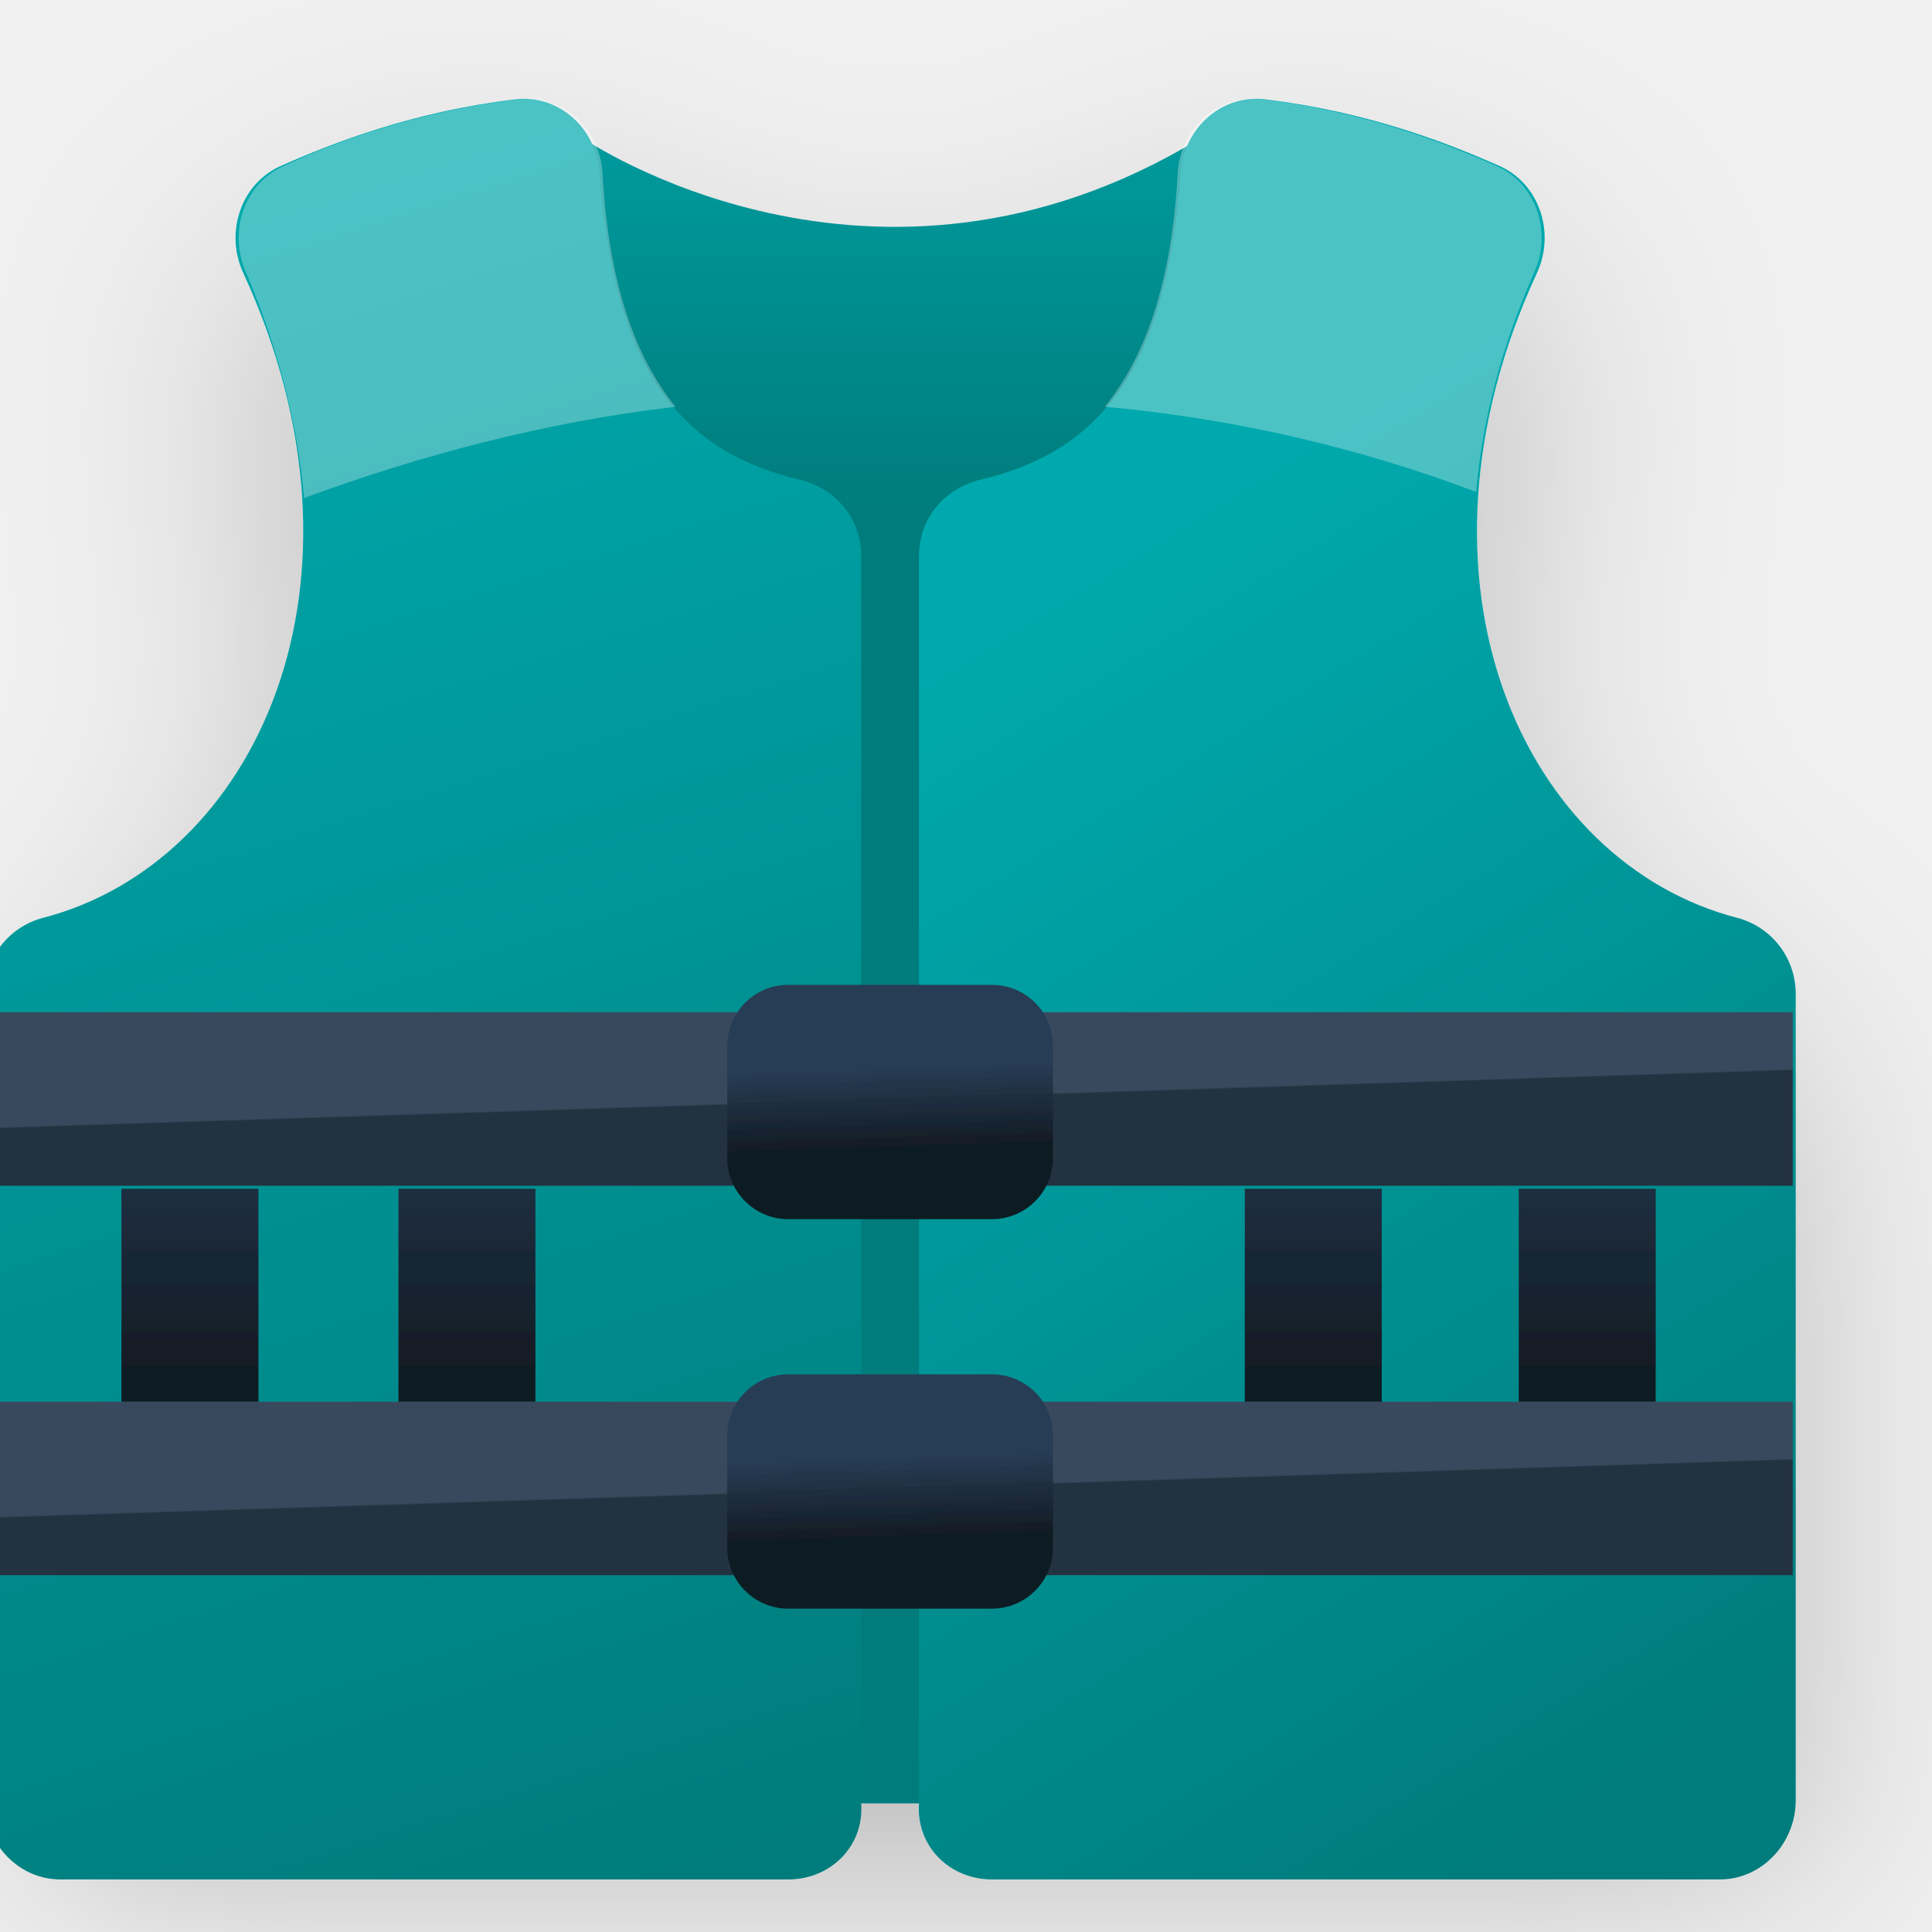
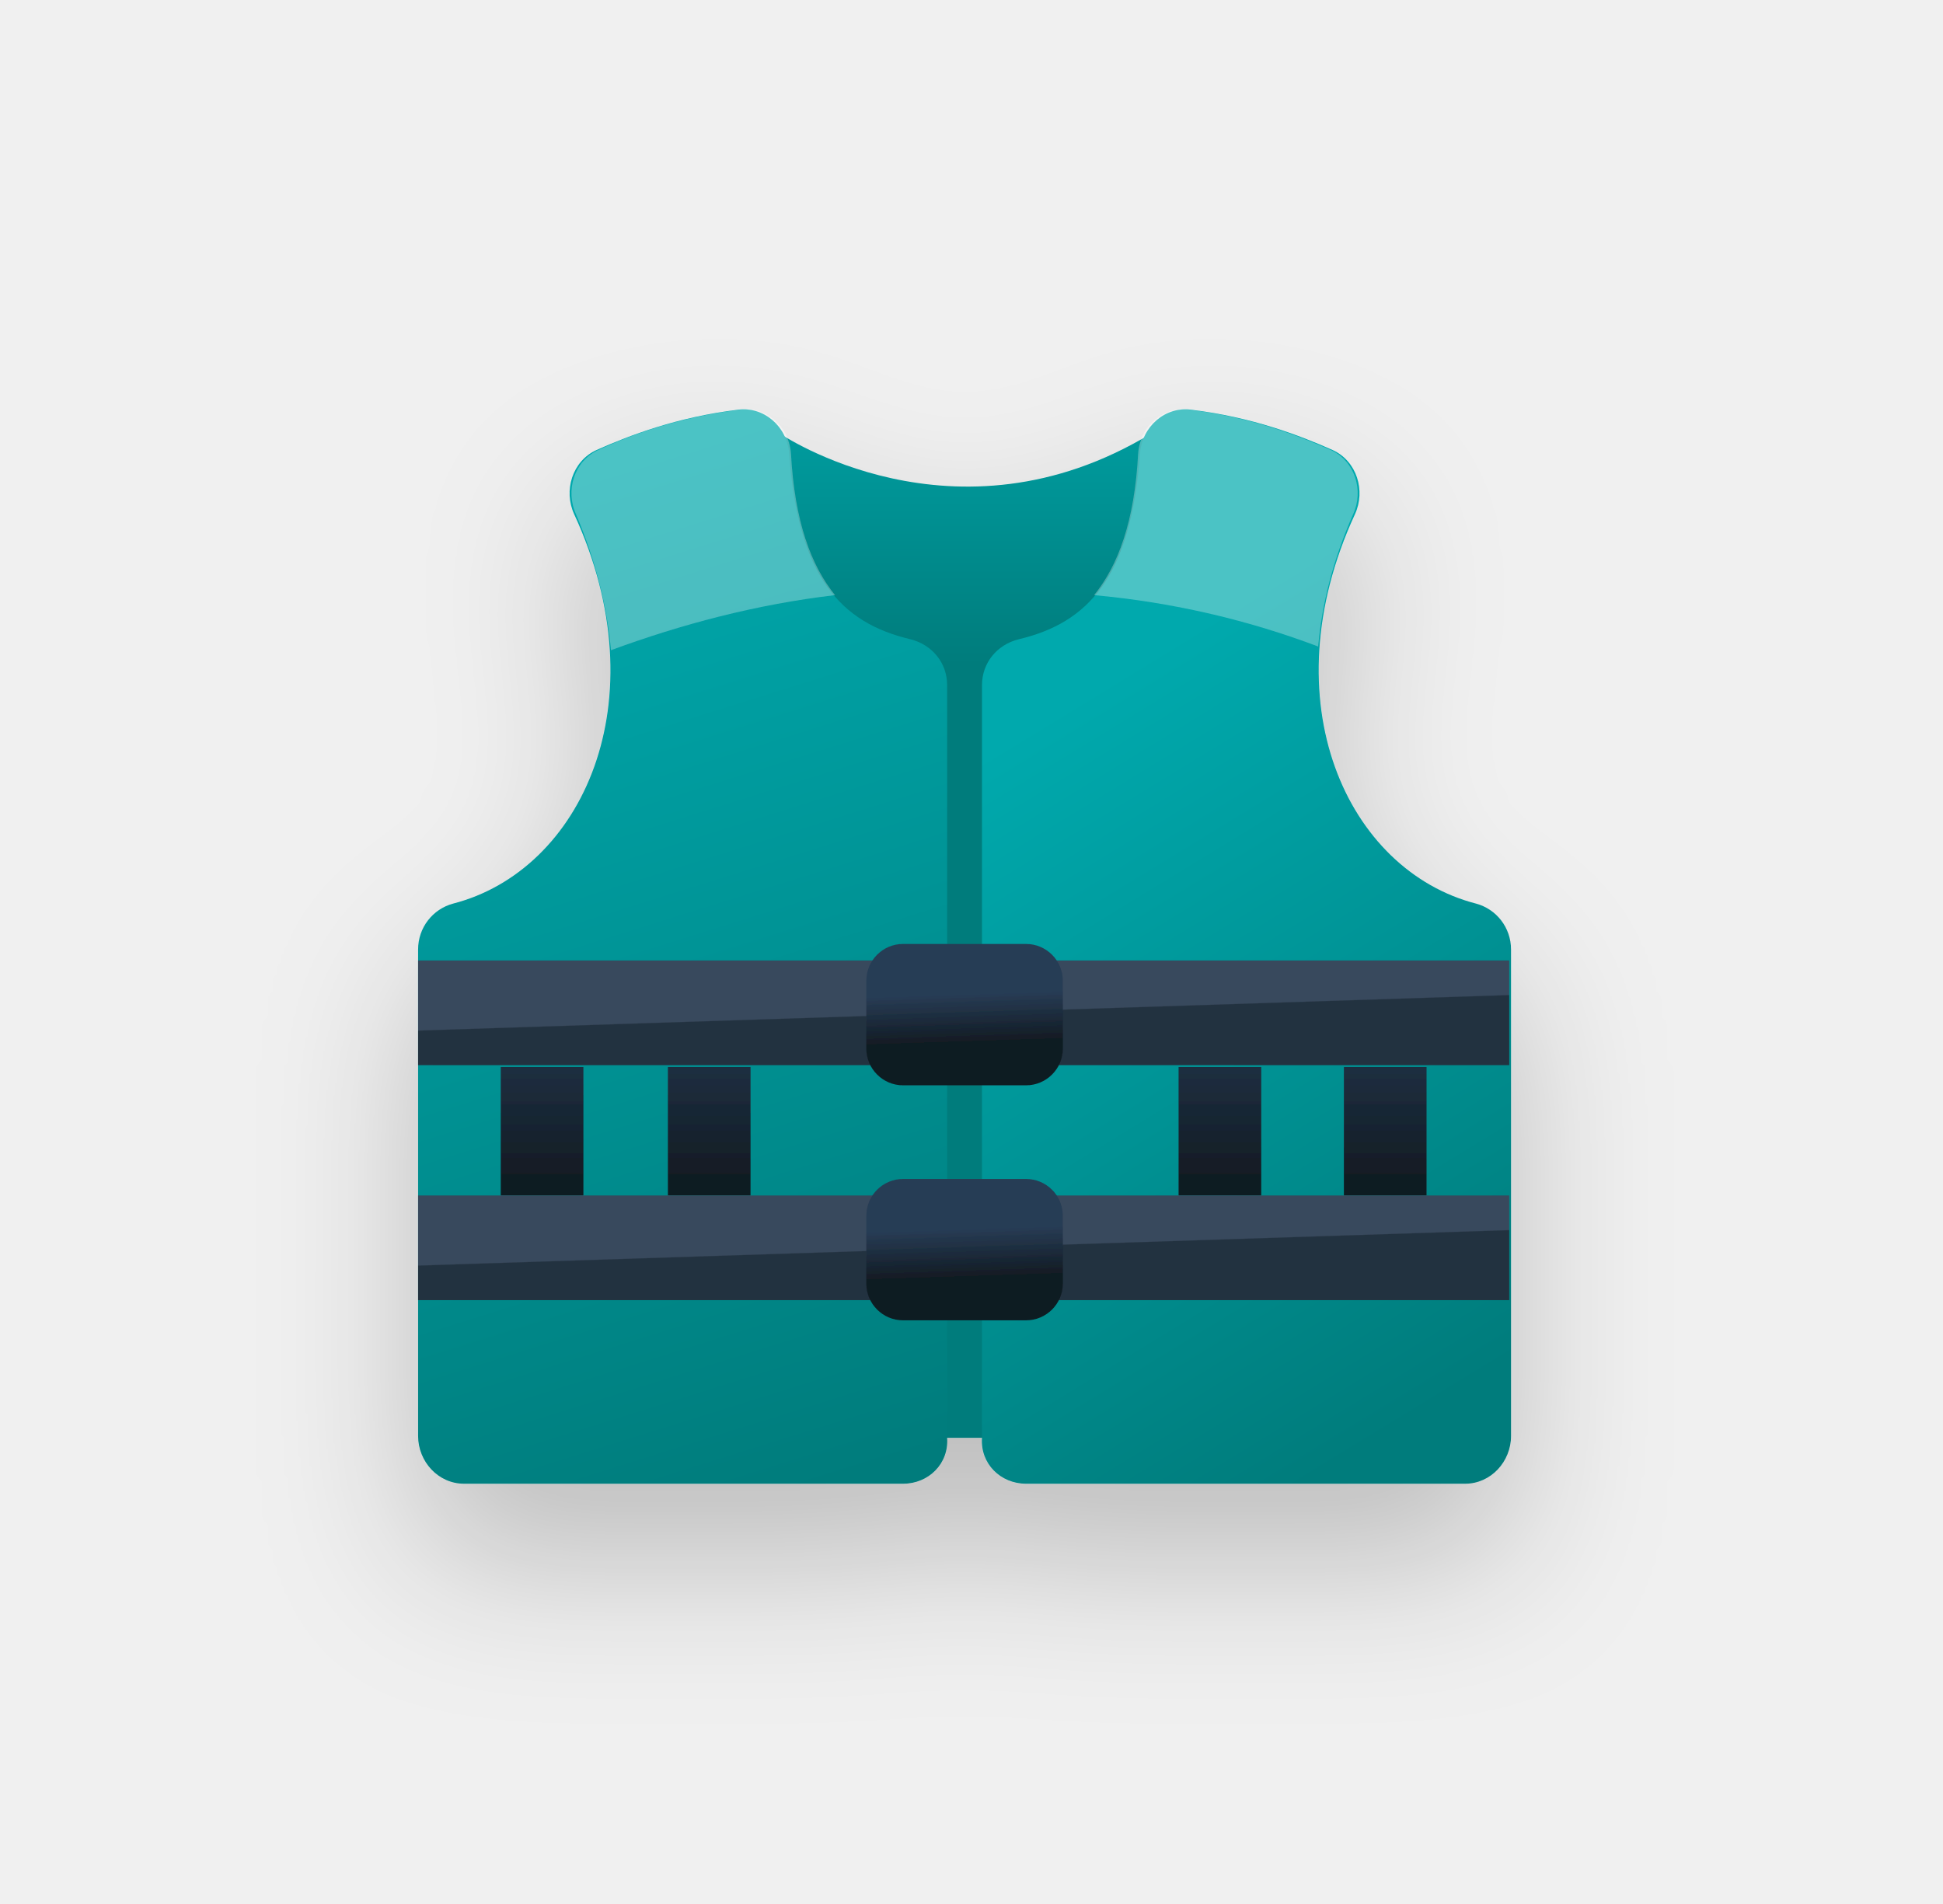
- <svg xmlns="http://www.w3.org/2000/svg" width="30" height="30" viewBox="0 0 30 30">
+ <svg xmlns="http://www.w3.org/2000/svg" width="50" height="49" viewBox="0 0 50 49">
  <defs>
-     <linearGradient id="skpdvh750b" x1="49.728%" x2="49.728%" y1="-10.784%" y2="22.823%">
+     <linearGradient id="lmumvunlhb" x1="49.728%" x2="49.728%" y1="-10.784%" y2="22.823%">
      <stop offset="0%" stop-color="#00A9AD" />
      <stop offset="100%" stop-color="#007C7C" />
    </linearGradient>
-     <linearGradient id="uymgke5dwc" x1="41.49%" x2="56.519%" y1="4.858%" y2="102.905%">
+     <linearGradient id="hciolv0fsc" x1="41.49%" x2="56.519%" y1="4.858%" y2="102.905%">
      <stop offset="0%" stop-color="#00A9AD" />
      <stop offset="100%" stop-color="#007C7C" />
    </linearGradient>
-     <linearGradient id="mpaqt6x9id" x1="37.368%" x2="60.832%" y1="21.3%" y2="99.738%">
+     <linearGradient id="ne72wzx9bd" x1="37.368%" x2="60.832%" y1="21.3%" y2="99.738%">
      <stop offset="0%" stop-color="#00A9AD" />
      <stop offset="100%" stop-color="#007C7C" />
    </linearGradient>
-     <linearGradient id="izqe0zqm2e" x1="50.904%" x2="50.904%" y1="-1.973%" y2="86.937%">
+     <linearGradient id="91flm8zdhe" x1="50.904%" x2="50.904%" y1="-1.973%" y2="86.937%">
      <stop offset="0%" stop-color="#1E2F41" />
      <stop offset="100%" stop-color="#111B23" />
    </linearGradient>
-     <linearGradient id="pxuj5lvn7f" x1="49.238%" x2="49.238%" y1="-1.973%" y2="86.937%">
+     <linearGradient id="bzz9dk6c3f" x1="49.238%" x2="49.238%" y1="-1.973%" y2="86.937%">
      <stop offset="0%" stop-color="#1E2F41" />
      <stop offset="100%" stop-color="#111B23" />
    </linearGradient>
-     <linearGradient id="6zepavwdog" x1="50.54%" x2="50.54%" y1="-1.973%" y2="86.937%">
+     <linearGradient id="wlp70q1psg" x1="50.54%" x2="50.54%" y1="-1.973%" y2="86.937%">
      <stop offset="0%" stop-color="#1E2F41" />
      <stop offset="100%" stop-color="#111B23" />
    </linearGradient>
-     <linearGradient id="xsttd806dh" x1="51.098%" x2="51.098%" y1="-1.973%" y2="86.937%">
+     <linearGradient id="ql70g44iih" x1="51.098%" x2="51.098%" y1="-1.973%" y2="86.937%">
      <stop offset="0%" stop-color="#1E2F41" />
      <stop offset="100%" stop-color="#111B23" />
    </linearGradient>
-     <linearGradient id="rs4v4nqari" x1="49.933%" x2="50.229%" y1="49.586%" y2="50.464%">
+     <linearGradient id="4habr6lrvi" x1="49.933%" x2="50.229%" y1="49.586%" y2="50.464%">
      <stop offset="0%" stop-color="#39495D" />
      <stop offset="100%" stop-color="#22313F" />
    </linearGradient>
-     <linearGradient id="2q9t2sx66j" x1="49.14%" x2="50.827%" y1="31.916%" y2="69.507%">
+     <linearGradient id="cto3twtxij" x1="49.14%" x2="50.827%" y1="31.916%" y2="69.507%">
      <stop offset="9.636%" stop-color="#283C55" />
      <stop offset="100%" stop-color="#111B23" />
    </linearGradient>
-     <linearGradient id="v0lidc21fk" x1="49.933%" x2="50.229%" y1="49.584%" y2="50.462%">
+     <linearGradient id="9h6rj2tu9k" x1="49.933%" x2="50.229%" y1="49.584%" y2="50.462%">
      <stop offset="0%" stop-color="#39495D" />
      <stop offset="100%" stop-color="#22313F" />
    </linearGradient>
-     <linearGradient id="zei77zd3rl" x1="49.14%" x2="50.827%" y1="31.831%" y2="69.421%">
+     <linearGradient id="9jtefs1gql" x1="49.14%" x2="50.827%" y1="31.831%" y2="69.421%">
      <stop offset="9.636%" stop-color="#283C55" />
      <stop offset="100%" stop-color="#111B23" />
    </linearGradient>
-     <filter id="e7trm6d7ra" width="109.2%" height="113.7%" x="-4.6%" y="-6.4%" filterUnits="objectBoundingBox">
+     <filter id="9kh8bcqxka" width="109.2%" height="113.7%" x="-4.6%" y="-6.4%" filterUnits="objectBoundingBox">
      <feOffset dy="2" in="SourceAlpha" result="shadowOffsetOuter1" />
      <feGaussianBlur in="shadowOffsetOuter1" result="shadowBlurOuter1" stdDeviation="2" />
      <feColorMatrix in="shadowBlurOuter1" result="shadowMatrixOuter1" values="0 0 0 0 0 0 0 0 0 0 0 0 0 0 0 0 0 0 0.208 0" />
      <feMerge>
        <feMergeNode in="shadowMatrixOuter1" />
        <feMergeNode in="SourceGraphic" />
      </feMerge>
    </filter>
  </defs>
  <g fill="none" fill-rule="evenodd">
    <g>
-       <g filter="url(#e7trm6d7ra)" transform="translate(-470 -440) translate(431 57)">
+       <g filter="url(#9kh8bcqxka)" transform="translate(-459 -431) translate(431 57)">
        <g>
          <g>
            <g>
              <g>
                <g>
                  <g fill-rule="nonzero">
                    <g>
-                       <path fill="url(#skpdvh750b)" d="M9.407.992s4.49 3.071 9.549 0l-1.56 25.845h-6.713L9.407.992z" transform="translate(0 356.042) translate(28 17) translate(0 1) translate(10.664 10.124)" />
+                       <path fill="url(#lmumvunlhb)" d="M9.407.992s4.49 3.071 9.549 0l-1.56 25.845h-6.713L9.407.992z" transform="translate(0 356.042) translate(28 17) translate(0 1) translate(10.664 10.124)" />
                      <g>
                        <g>
-                           <path fill="url(#uymgke5dwc)" d="M12.574 28.018H1.276c-.661 0-1.181-.567-1.181-1.229V14.27c0-.567.378-1.04.898-1.181 3.309-.85 5.341-5.198 3.12-10.017-.284-.614-.048-1.37.567-1.654.85-.378 2.08-.85 3.64-1.039.661-.095 1.276.425 1.323 1.134.237 3.165 1.324 4.347 3.12 4.772.567.142.946.614.946 1.181v19.372c.047.661-.473 1.18-1.135 1.18z" transform="translate(0 356.042) translate(28 17) translate(0 1) translate(10.664 10.124)" />
+                           <path fill="url(#hciolv0fsc)" d="M12.574 28.018H1.276c-.661 0-1.181-.567-1.181-1.229V14.27c0-.567.378-1.04.898-1.181 3.309-.85 5.341-5.198 3.12-10.017-.284-.614-.048-1.37.567-1.654.85-.378 2.08-.85 3.64-1.039.661-.095 1.276.425 1.323 1.134.237 3.165 1.324 4.347 3.12 4.772.567.142.946.614.946 1.181v19.372c.047.661-.473 1.18-1.135 1.18z" transform="translate(0 356.042) translate(28 17) translate(0 1) translate(10.664 10.124)" />
                          <path fill="#FFF" d="M5.058 6.567c1.796-.661 3.734-1.18 5.767-1.417-.614-.756-1.04-1.89-1.134-3.638C9.643.803 9.029.283 8.367.378c-1.56.189-2.836.661-3.64 1.04-.614.283-.85 1.039-.567 1.653.52 1.229.803 2.41.898 3.496z" opacity=".3" transform="translate(0 356.042) translate(28 17) translate(0 1) translate(10.664 10.124)" />
                        </g>
                        <g>
-                           <path fill="url(#mpaqt6x9id)" d="M1.56 28.018h11.298c.661 0 1.181-.567 1.181-1.229V14.27c0-.567-.378-1.04-.898-1.181-3.309-.85-5.341-5.198-3.12-10.017.284-.614.048-1.37-.567-1.654-.85-.378-2.08-.85-3.64-1.039-.661-.095-1.276.425-1.323 1.134-.237 3.165-1.324 4.347-3.12 4.772-.567.142-.946.614-.946 1.181v19.372c-.047.661.473 1.18 1.135 1.18z" transform="translate(0 356.042) translate(28 17) translate(0 1) translate(10.664 10.124) translate(14.181)" />
+                           <path fill="url(#ne72wzx9bd)" d="M1.56 28.018h11.298c.661 0 1.181-.567 1.181-1.229V14.27c0-.567-.378-1.04-.898-1.181-3.309-.85-5.341-5.198-3.12-10.017.284-.614.048-1.37-.567-1.654-.85-.378-2.08-.85-3.64-1.039-.661-.095-1.276.425-1.323 1.134-.237 3.165-1.324 4.347-3.12 4.772-.567.142-.946.614-.946 1.181v19.372c-.047.661.473 1.18 1.135 1.18z" transform="translate(0 356.042) translate(28 17) translate(0 1) translate(10.664 10.124) translate(14.181)" />
                          <path fill="#FFF" d="M9.076 6.473c.095-1.087.378-2.22.898-3.402.284-.614.047-1.37-.567-1.654-.851-.378-2.08-.85-3.64-1.039-.662-.095-1.276.425-1.324 1.134C4.35 3.26 3.923 4.394 3.31 5.15c2.08.189 4.018.661 5.767 1.323z" opacity=".3" transform="translate(0 356.042) translate(28 17) translate(0 1) translate(10.664 10.124) translate(14.181)" />
                        </g>
                      </g>
-                       <path fill="url(#izqe0zqm2e)" d="M2.222 17.293H4.349V20.6H2.222z" transform="translate(0 356.042) translate(28 17) translate(0 1) translate(10.664 10.124)" />
-                       <path fill="url(#pxuj5lvn7f)" d="M6.523 17.293H8.65V20.6H6.523z" transform="translate(0 356.042) translate(28 17) translate(0 1) translate(10.664 10.124)" />
-                       <path fill="url(#6zepavwdog)" d="M19.665 17.293H21.792V20.6H19.665z" transform="translate(0 356.042) translate(28 17) translate(0 1) translate(10.664 10.124)" />
-                       <path fill="url(#xsttd806dh)" d="M23.919 17.293H26.046V20.6H23.919z" transform="translate(0 356.042) translate(28 17) translate(0 1) translate(10.664 10.124)" />
+                       <path fill="url(#91flm8zdhe)" d="M2.222 17.293H4.349V20.6H2.222z" transform="translate(0 356.042) translate(28 17) translate(0 1) translate(10.664 10.124)" />
+                       <path fill="url(#bzz9dk6c3f)" d="M6.523 17.293H8.65V20.6H6.523z" transform="translate(0 356.042) translate(28 17) translate(0 1) translate(10.664 10.124)" />
+                       <path fill="url(#wlp70q1psg)" d="M19.665 17.293H21.792V20.6H19.665z" transform="translate(0 356.042) translate(28 17) translate(0 1) translate(10.664 10.124)" />
+                       <path fill="url(#ql70g44iih)" d="M23.919 17.293H26.046V20.6H23.919z" transform="translate(0 356.042) translate(28 17) translate(0 1) translate(10.664 10.124)" />
                      <g>
-                         <path fill="url(#rs4v4nqari)" d="M0.095 0.85L28.173 0.85 28.173 3.544 0.095 3.544z" transform="translate(0 356.042) translate(28 17) translate(0 1) translate(10.664 10.124) translate(0 13.702)" />
-                         <path fill="url(#2q9t2sx66j)" d="M15.741 4.063h-3.167c-.52 0-.945-.425-.945-.945V1.37c0-.52.425-.945.945-.945h3.167c.52 0 .946.425.946.945v1.748c0 .52-.426.945-.946.945z" transform="translate(0 356.042) translate(28 17) translate(0 1) translate(10.664 10.124) translate(0 13.702)" />
+                         <path fill="url(#4habr6lrvi)" d="M0.095 0.85L28.173 0.85 28.173 3.544 0.095 3.544z" transform="translate(0 356.042) translate(28 17) translate(0 1) translate(10.664 10.124) translate(0 13.702)" />
+                         <path fill="url(#cto3twtxij)" d="M15.741 4.063h-3.167c-.52 0-.945-.425-.945-.945V1.37c0-.52.425-.945.945-.945h3.167c.52 0 .946.425.946.945v1.748c0 .52-.426.945-.946.945z" transform="translate(0 356.042) translate(28 17) translate(0 1) translate(10.664 10.124) translate(0 13.702)" />
                      </g>
                      <g>
-                         <path fill="url(#v0lidc21fk)" d="M0.095 0.756L28.173 0.756 28.173 3.449 0.095 3.449z" transform="translate(0 356.042) translate(28 17) translate(0 1) translate(10.664 10.124) translate(0 19.844)" />
-                         <path fill="url(#zei77zd3rl)" d="M15.741 3.969h-3.167c-.52 0-.945-.425-.945-.945V1.276c0-.52.425-.945.945-.945h3.167c.52 0 .946.425.946.945v1.748c0 .52-.426.945-.946.945z" transform="translate(0 356.042) translate(28 17) translate(0 1) translate(10.664 10.124) translate(0 19.844)" />
+                         <path fill="url(#9h6rj2tu9k)" d="M0.095 0.756L28.173 0.756 28.173 3.449 0.095 3.449z" transform="translate(0 356.042) translate(28 17) translate(0 1) translate(10.664 10.124) translate(0 19.844)" />
+                         <path fill="url(#9jtefs1gql)" d="M15.741 3.969h-3.167c-.52 0-.945-.425-.945-.945V1.276c0-.52.425-.945.945-.945h3.167c.52 0 .946.425.946.945v1.748c0 .52-.426.945-.946.945z" transform="translate(0 356.042) translate(28 17) translate(0 1) translate(10.664 10.124) translate(0 19.844)" />
                      </g>
                    </g>
                  </g>
                  <path d="M0.534 0H49.155V48.597H0.534z" transform="translate(0 356.042) translate(28 17) translate(0 1)" />
                </g>
              </g>
            </g>
          </g>
        </g>
      </g>
    </g>
  </g>
</svg>
